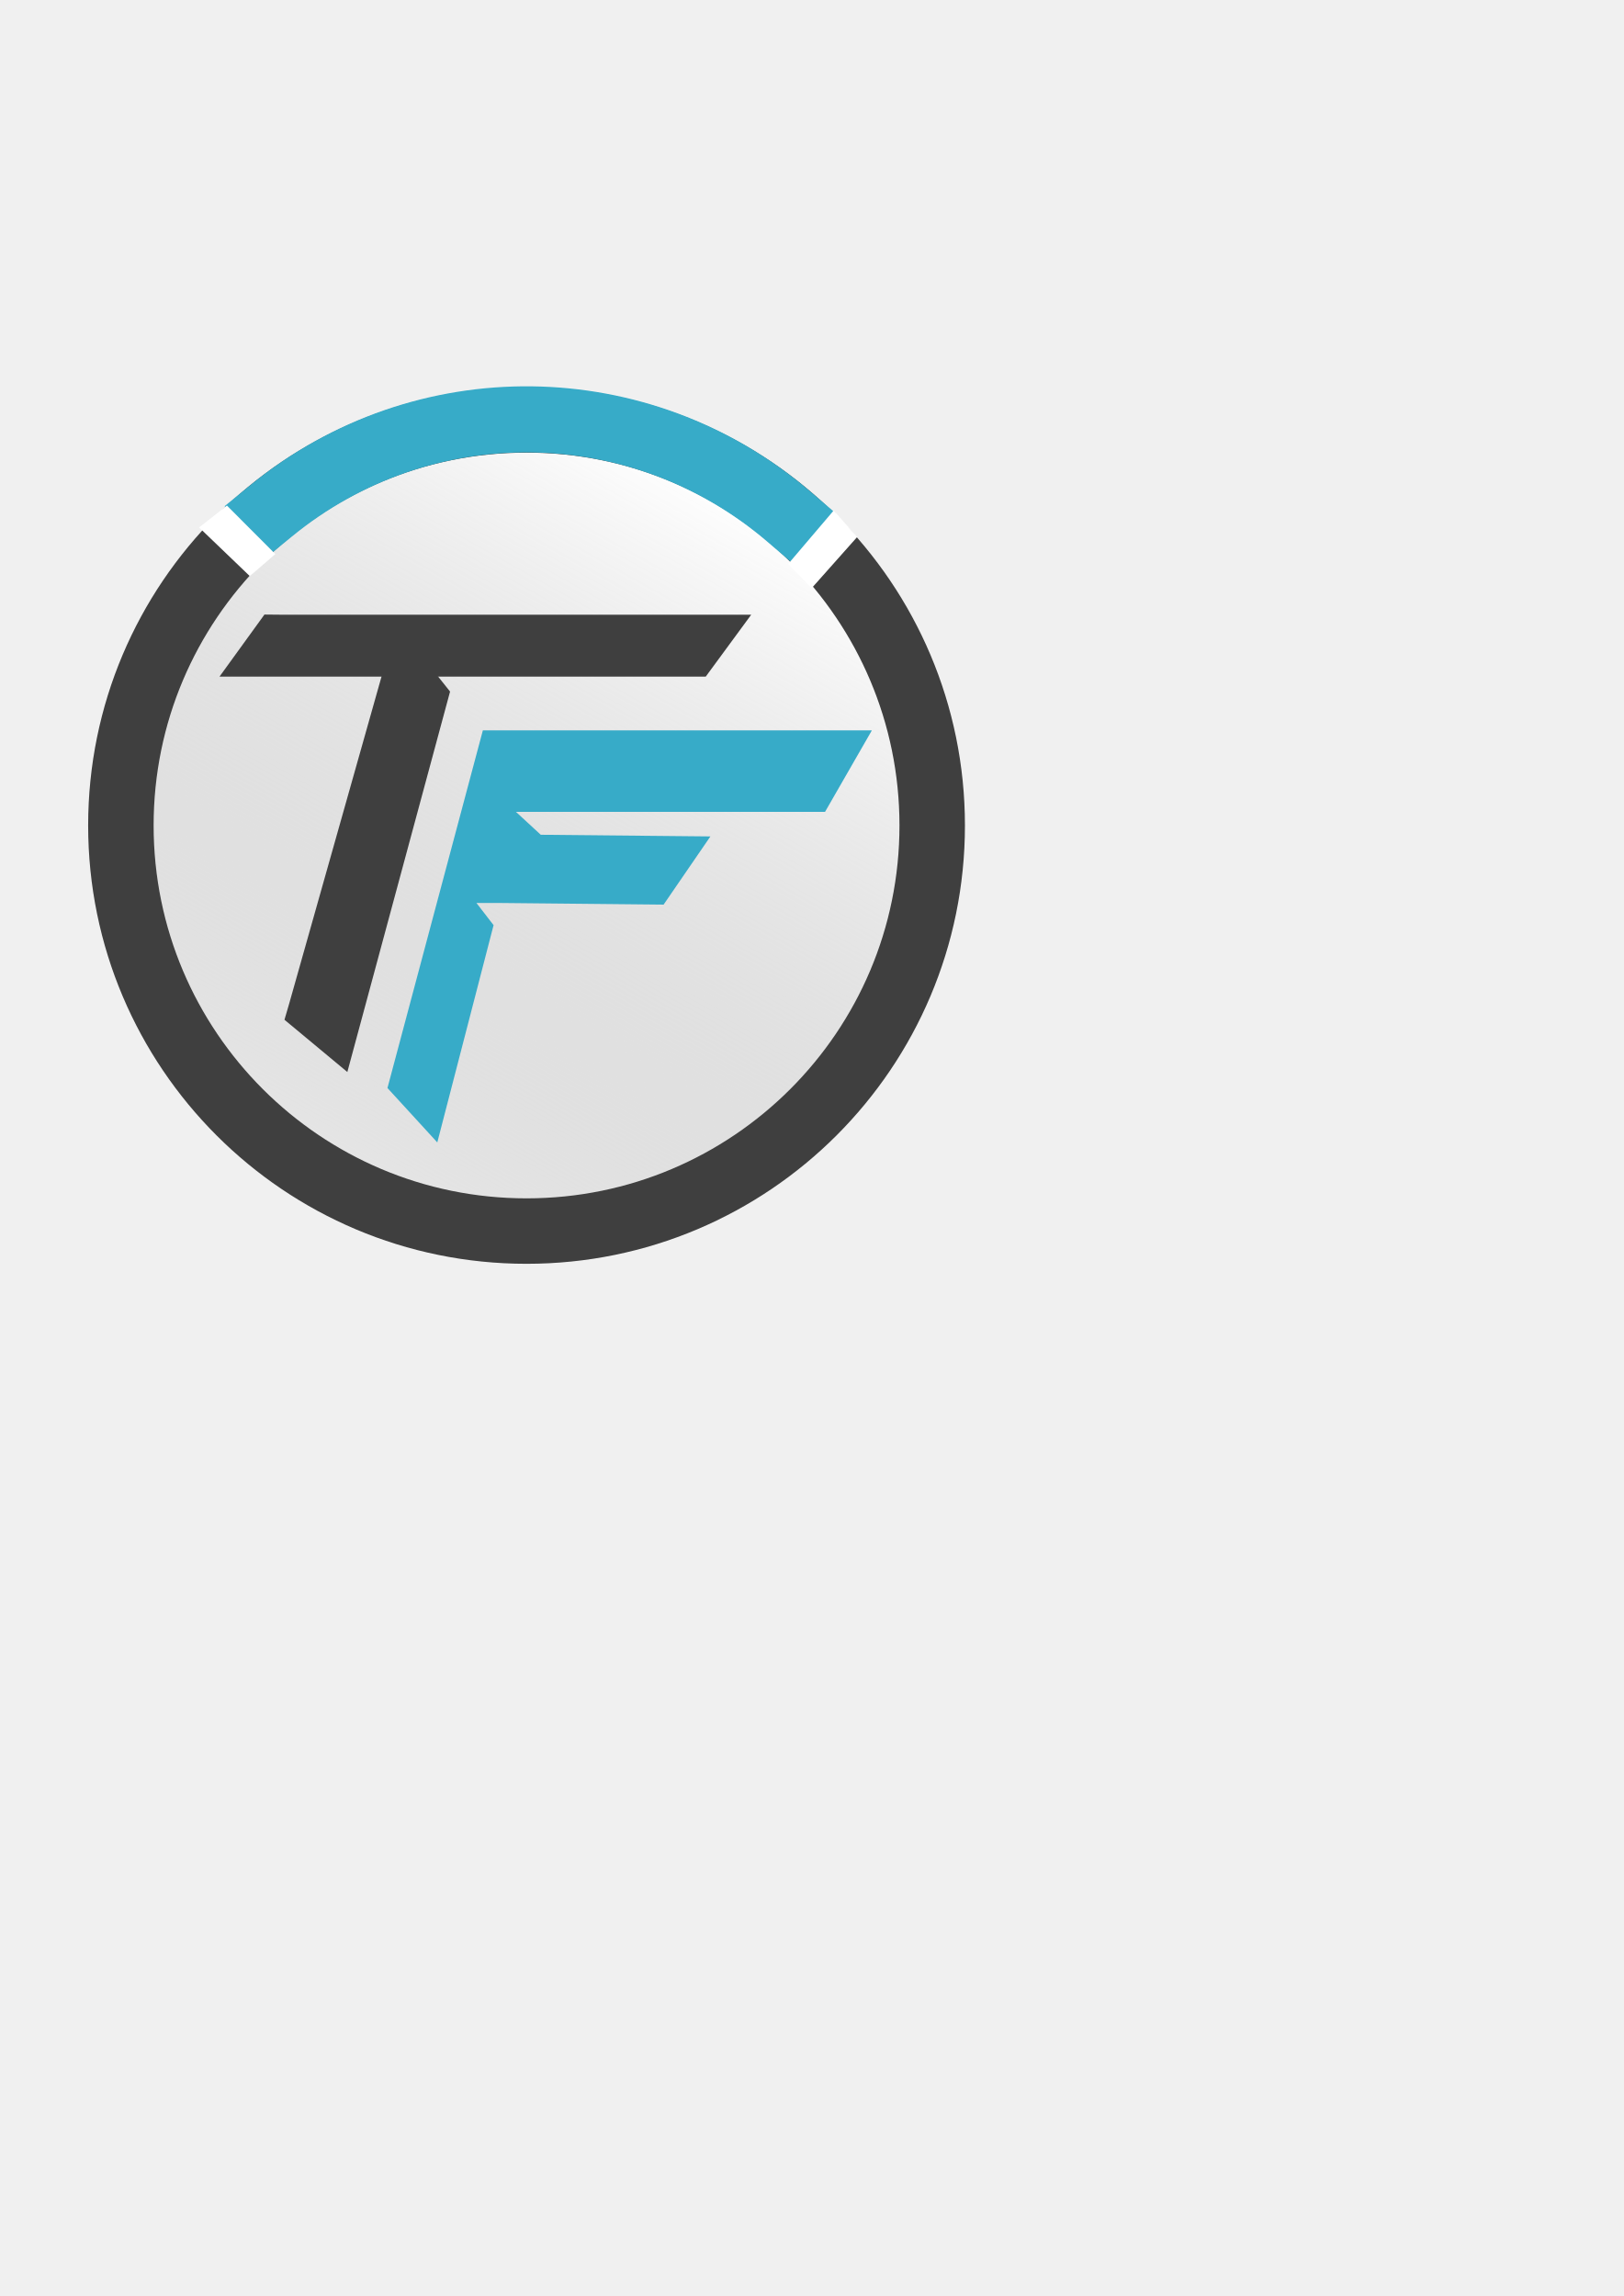
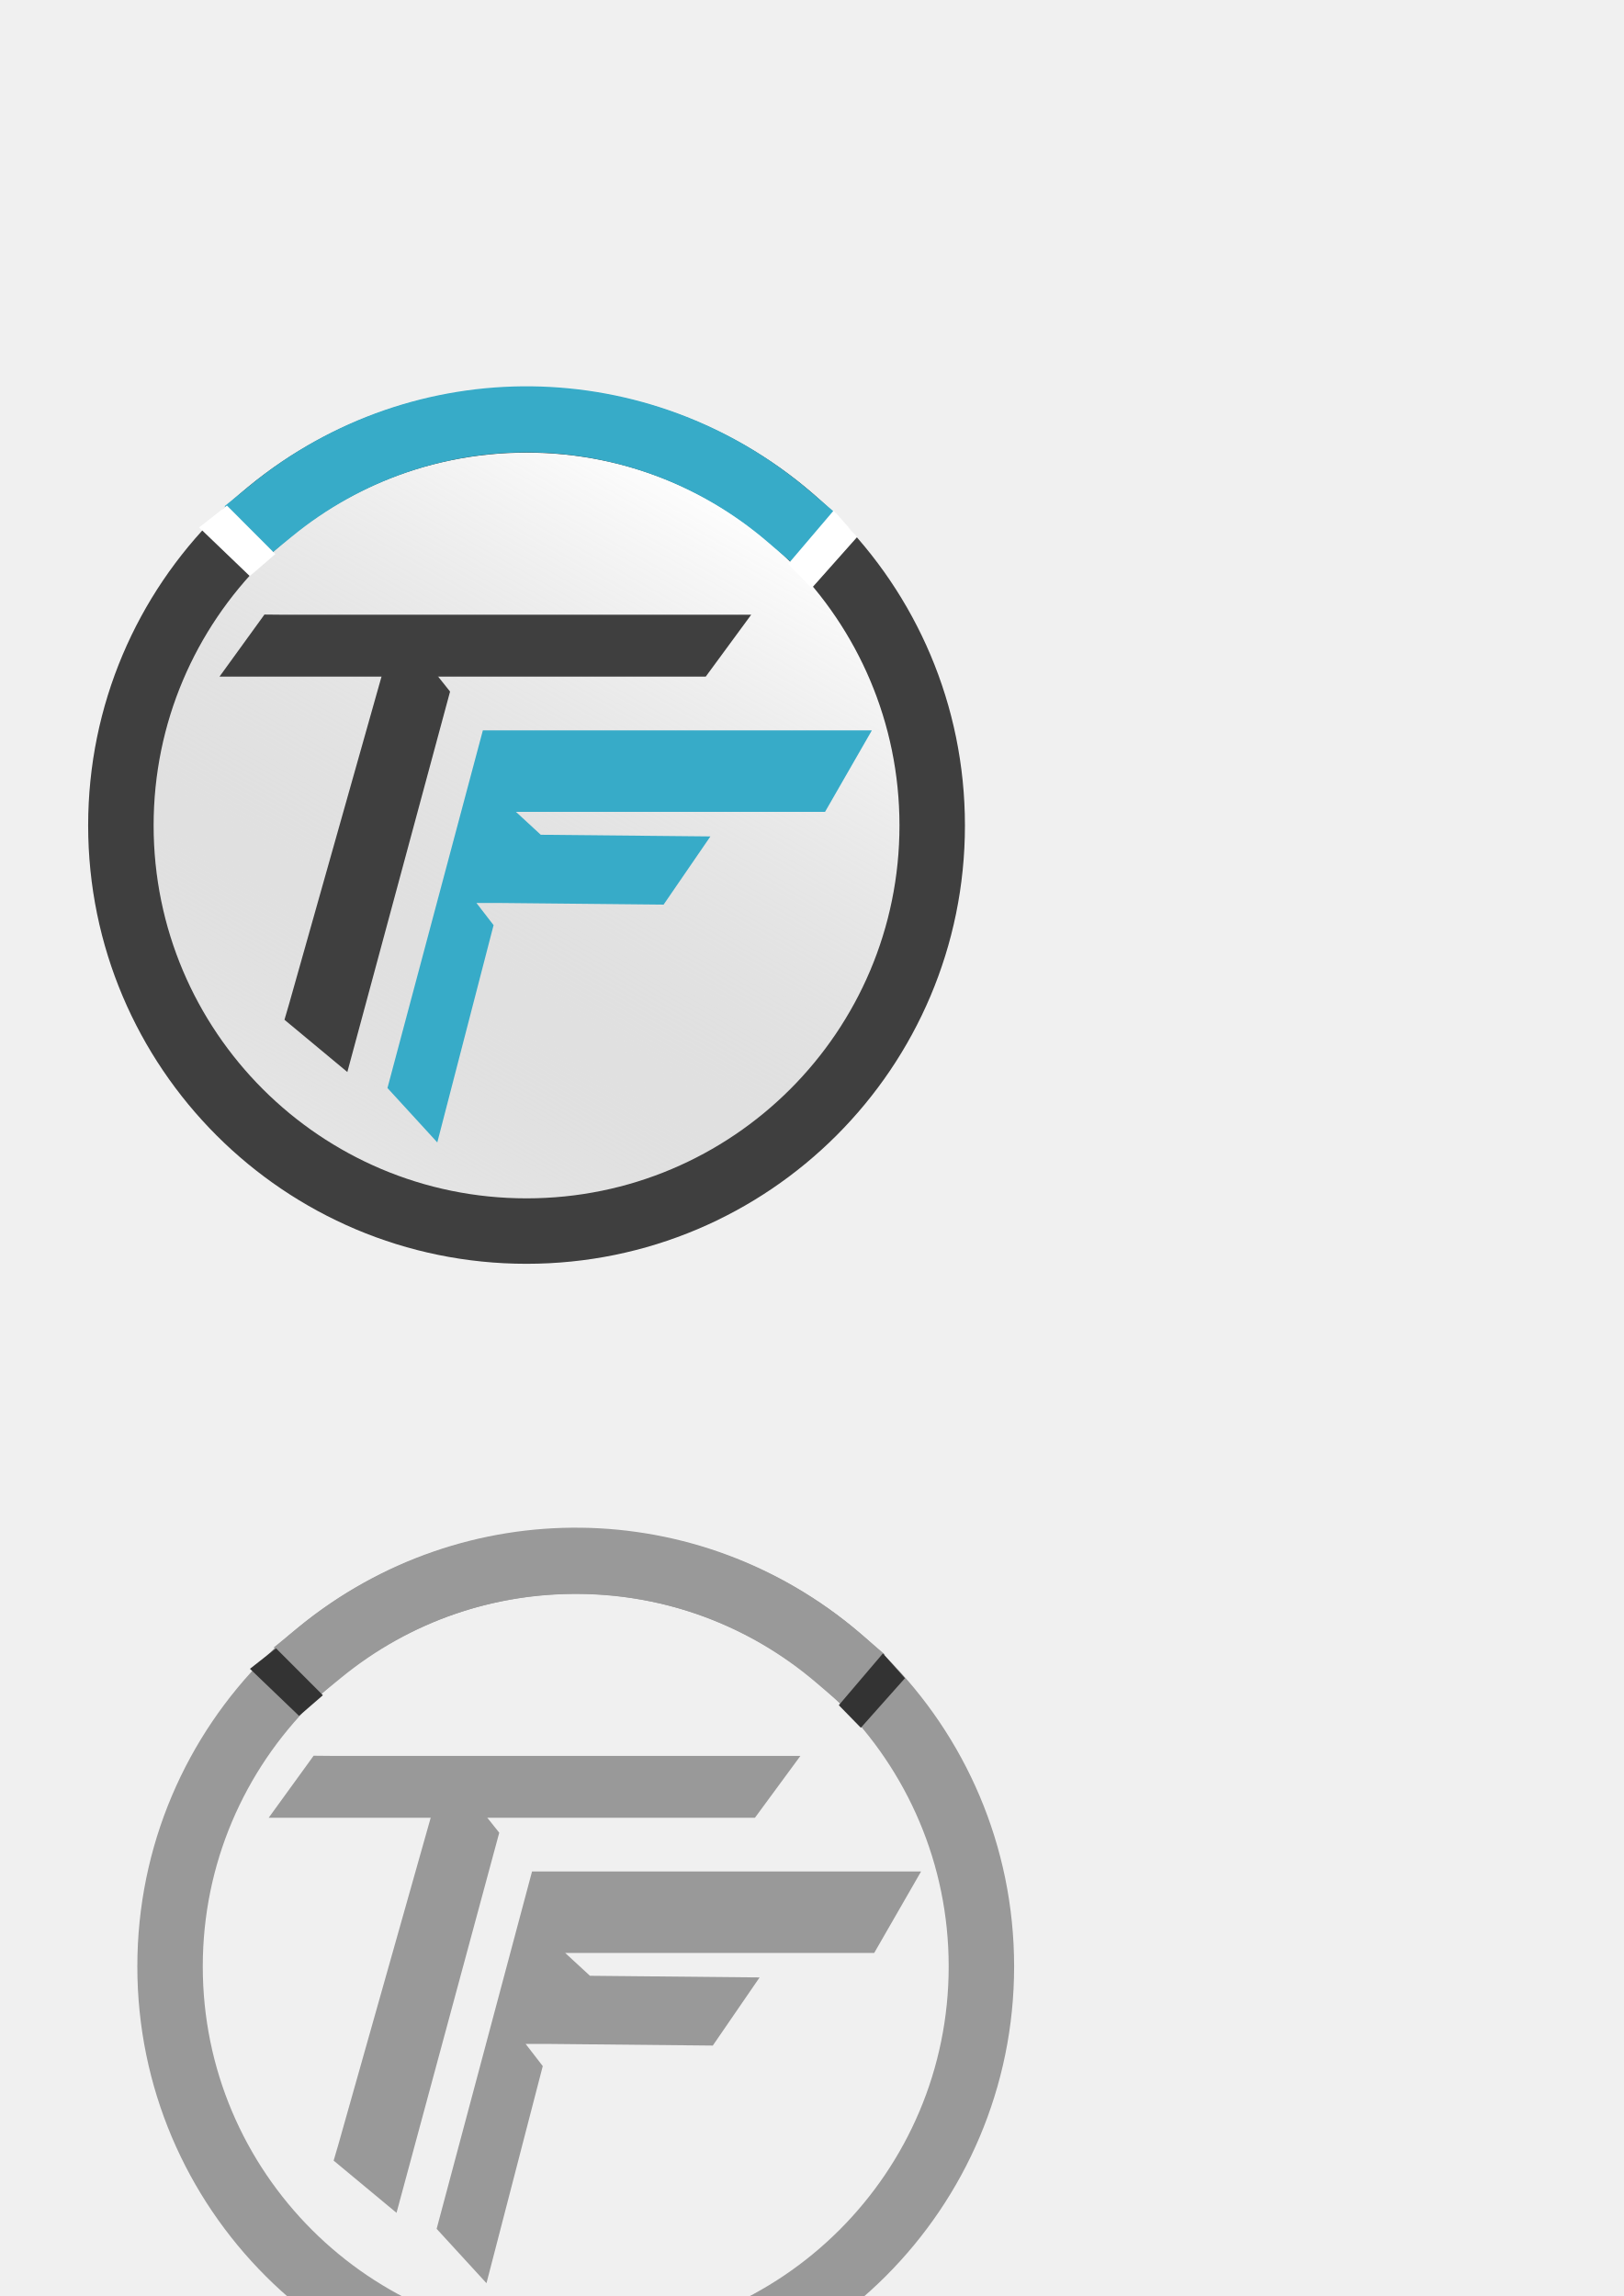
<svg xmlns="http://www.w3.org/2000/svg" xmlns:xlink="http://www.w3.org/1999/xlink" width="210mm" height="297mm" viewBox="0 0 744.094 1052.362" id="svg2" version="1.1">
  <defs id="defs4">
    <linearGradient id="linearGradient4676">
      <stop style="stop-color:#ffffff;stop-opacity:1" offset="0" id="stop4678" />
      <stop style="stop-color:#838383;stop-opacity:0" offset="1" id="stop4680" />
    </linearGradient>
    <linearGradient xlink:href="#linearGradient4676" id="linearGradient4682" x1="64.708" y1="656.227" x2="313.203" y2="212.338" gradientUnits="userSpaceOnUse" />
  </defs>
  <g id="layer1">
    <circle style="opacity:1;fill:#ffffff;fill-opacity:1;fill-rule:nonzero;stroke:#ffffff;stroke-width:30;stroke-linecap:square;stroke-linejoin:miter;stroke-miterlimit:4;stroke-dasharray:none;stroke-dashoffset:0;stroke-opacity:1" id="path4144" cx="243.952" cy="381.116" r="167.18" />
    <circle style="opacity:1;fill:url(#linearGradient4682);fill-opacity:1;fill-rule:nonzero;stroke:#3f3f3f;stroke-width:30;stroke-linecap:round;stroke-linejoin:miter;stroke-miterlimit:4;stroke-dasharray:none;stroke-dashoffset:0;stroke-opacity:1" id="path4510-3" cx="241.299" cy="378.356" r="185.902" />
    <path style="fill:#3f3f3f;fill-opacity:1;fill-rule:evenodd;stroke:none;stroke-width:1px;stroke-linecap:butt;stroke-linejoin:miter;stroke-opacity:1" d="m 130.145,281.758 214.106,0 -20.829,28.362 -222.825,0 20.587,-28.444 z" id="path3338" />
    <path style="fill:#3f3f3f;fill-opacity:1;fill-rule:evenodd;stroke:none;stroke-width:0.89px;stroke-linecap:butt;stroke-linejoin:miter;stroke-opacity:1" d="m 132.496,460.114 49.135,-174.062 24.621,30.928 -47.077,174.372 -28.813,-23.954 z" id="path3338-3" />
    <path style="fill:#37abc8;fill-opacity:1;fill-rule:evenodd;stroke:none;stroke-width:1px;stroke-linecap:butt;stroke-linejoin:miter;stroke-opacity:1" d="m 177.559,498.69 43.723,-163.938 178.279,0 -21.478,37.374 -141.626,0 11.359,10.485 77.743,0.759 -21.449,31.255 -75.96,-0.759 -9.816,0 7.857,10.17 -25.792,99.59 z" id="path4155" />
    <path style="opacity:1;fill:#41b7d5;fill-opacity:0;fill-rule:nonzero;stroke:#37abc8;stroke-width:30.292;stroke-linecap:square;stroke-linejoin:miter;stroke-miterlimit:4;stroke-dasharray:none;stroke-dashoffset:0;stroke-opacity:1" id="path4510-3-1" d="m 124.249,234.131 a 186.39,189.041 0 0 1 237.353,2.731" />
    <path style="fill:#ffffff;fill-rule:evenodd;stroke:#ffffff;stroke-width:1px;stroke-linecap:butt;stroke-linejoin:miter;stroke-opacity:1" d="m 382.06,234.748 -20.203,23.739 10.102,10.354 20.203,-22.728 z" id="path4699" />
    <path style="fill:#ffffff;fill-rule:evenodd;stroke:#ffffff;stroke-width:1px;stroke-linecap:butt;stroke-linejoin:miter;stroke-opacity:1" d="m 92.009,241.799 22.488,21.586 10.94,-9.464 -21.48,-21.526 z" id="path4699-7" />
+     <ellipse style="opacity:1;fill:none;fill-opacity:1;fill-rule:nonzero;stroke:#999999;stroke-width:29.988;stroke-linecap:round;stroke-linejoin:miter;stroke-miterlimit:4;stroke-dasharray:none;stroke-dashoffset:0;stroke-opacity:1" id="path4510-3-3" cx="263.839" cy="901.339" rx="185.908" ry="185.75" />
+     <path style="fill:#999999;fill-opacity:1;fill-rule:evenodd;stroke:none;stroke-width:1px;stroke-linecap:butt;stroke-linejoin:miter;stroke-opacity:1" d="m 152.682,804.819 h 214.113 l -20.83,28.338 H 123.132 l 20.588,-28.421 z" id="path3338-5" />
+     <path style="fill:#999999;fill-opacity:1;fill-rule:evenodd;stroke:none;stroke-width:0.89px;stroke-linecap:butt;stroke-linejoin:miter;stroke-opacity:1" d="m 155.032,983.029 49.136,-173.92 24.622,30.903 -47.078,174.23 -28.814,-23.935 z" id="path3338-3-6" />
+     <path style="fill:#999999;fill-opacity:1;fill-rule:evenodd;stroke:none;stroke-width:1px;stroke-linecap:butt;stroke-linejoin:miter;stroke-opacity:1" d="M 200.097,1021.574 243.821,857.77 h 178.284 l -21.478,37.343 H 258.997 l 11.36,10.477 77.746,0.758 -21.45,31.23 -75.962,-0.758 h -9.817 l 7.858,10.162 -25.792,99.509 z" id="path4155-2" />
+     <path style="opacity:1;fill:#37abc8;fill-opacity:0;fill-rule:nonzero;stroke:#999999;stroke-width:30.28;stroke-linecap:square;stroke-linejoin:miter;stroke-miterlimit:4;stroke-dasharray:none;stroke-dashoffset:0;stroke-opacity:1" id="path4510-3-1-9" d="m 146.785,757.231 a 186.396,188.886 0 0 1 237.361,2.729" />
+     <path style="fill:#333333;fill-rule:evenodd;stroke:none;stroke-width:1px;stroke-linecap:butt;stroke-linejoin:miter;stroke-opacity:1" d="m 404.604,757.848 -20.204,23.719 10.102,10.346 20.204,-22.71 z" id="path4699-1" />
+     <path style="fill:#333333;fill-rule:evenodd;stroke:none;stroke-width:1px;stroke-linecap:butt;stroke-linejoin:miter;stroke-opacity:1" d="m 114.544,764.893 22.489,21.569 10.94,-9.457 -21.48,-21.508 z" id="path4699-7-2" />
  </g>
</svg>
